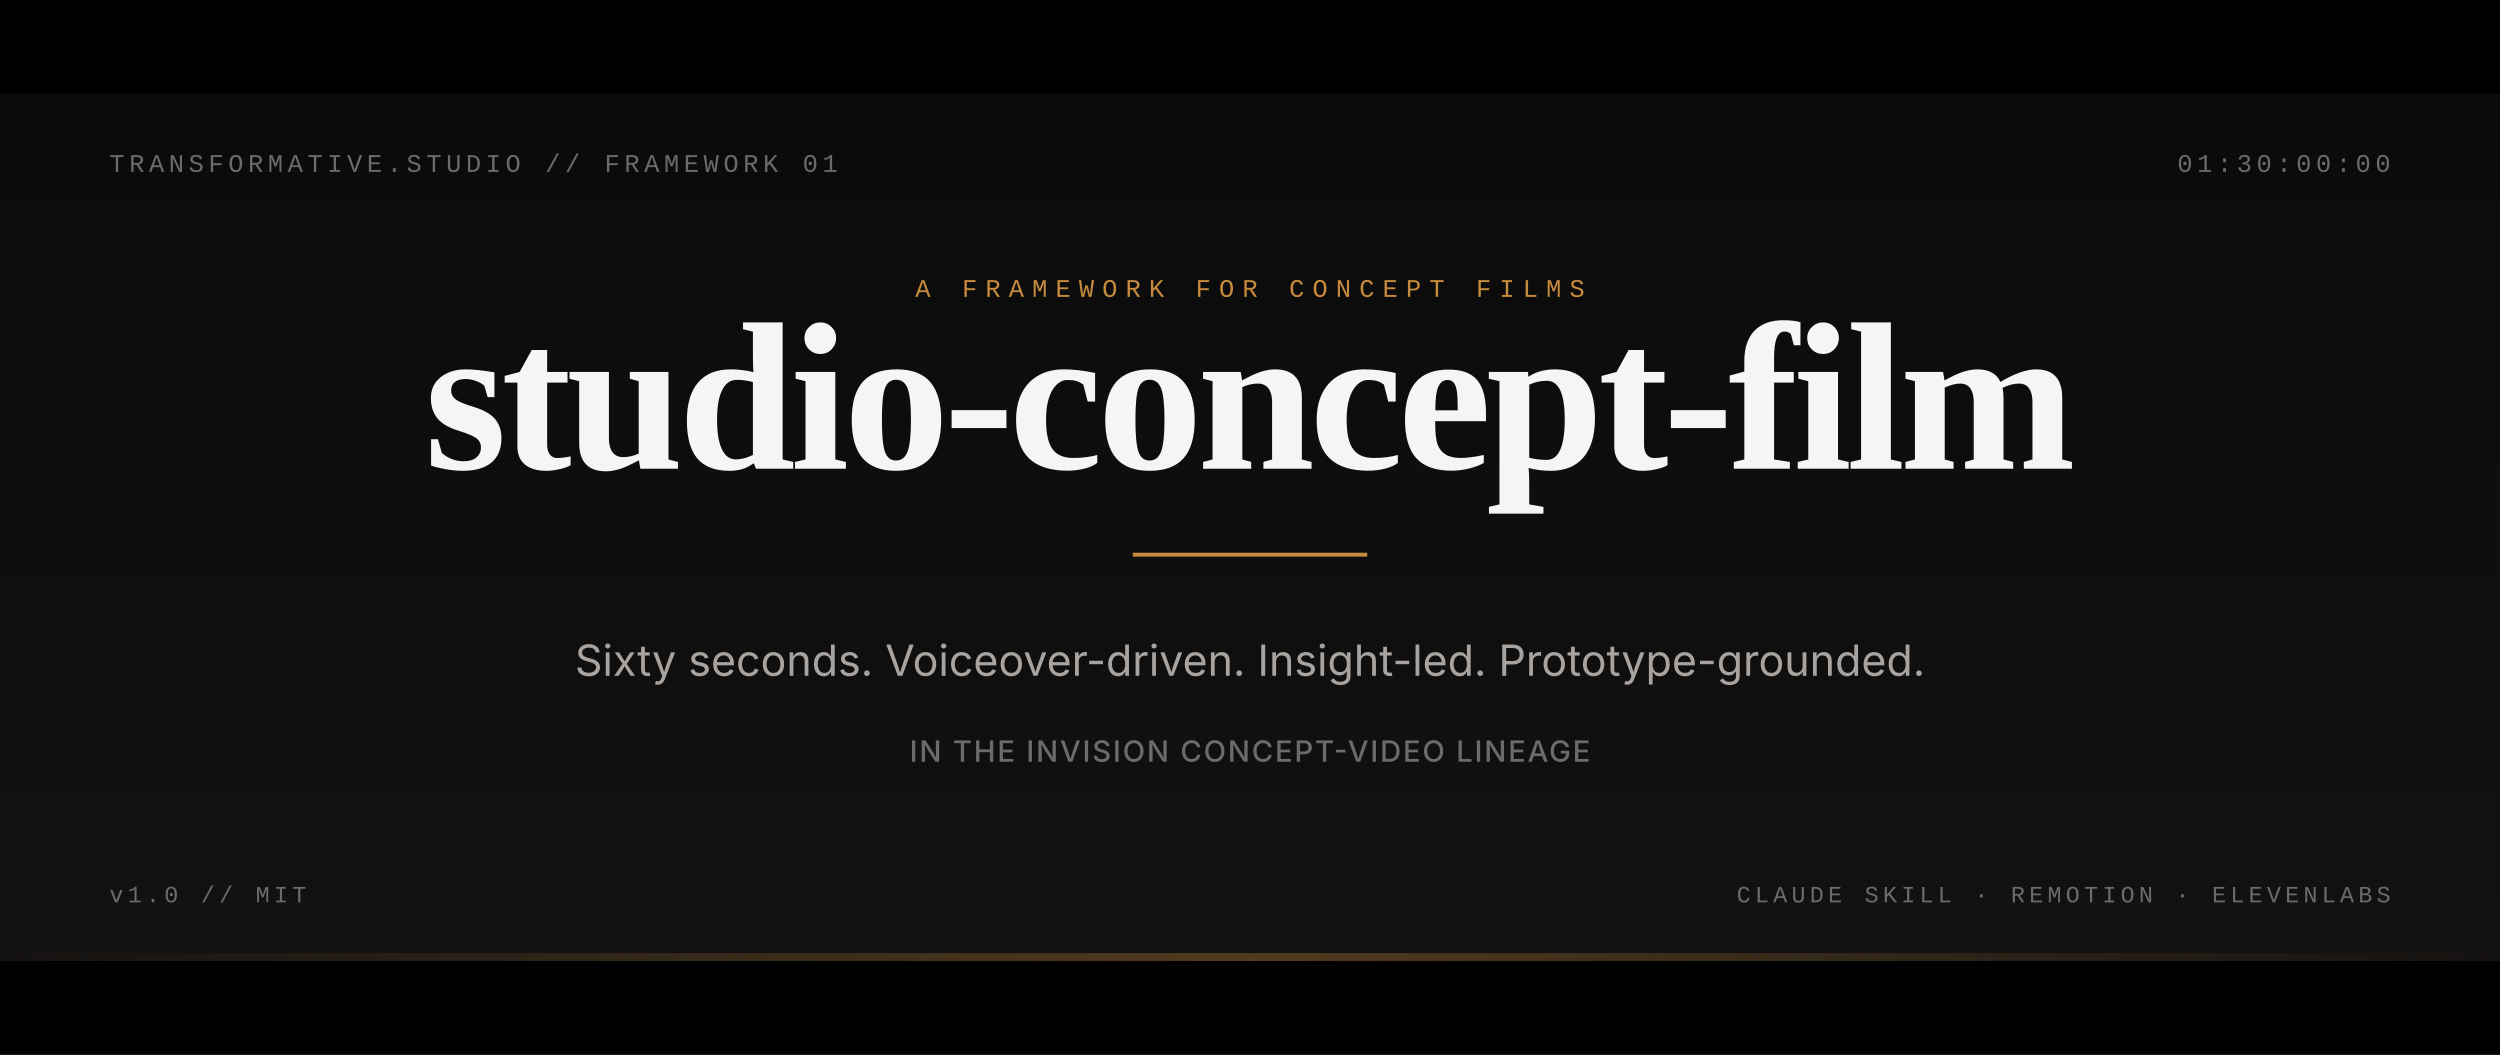
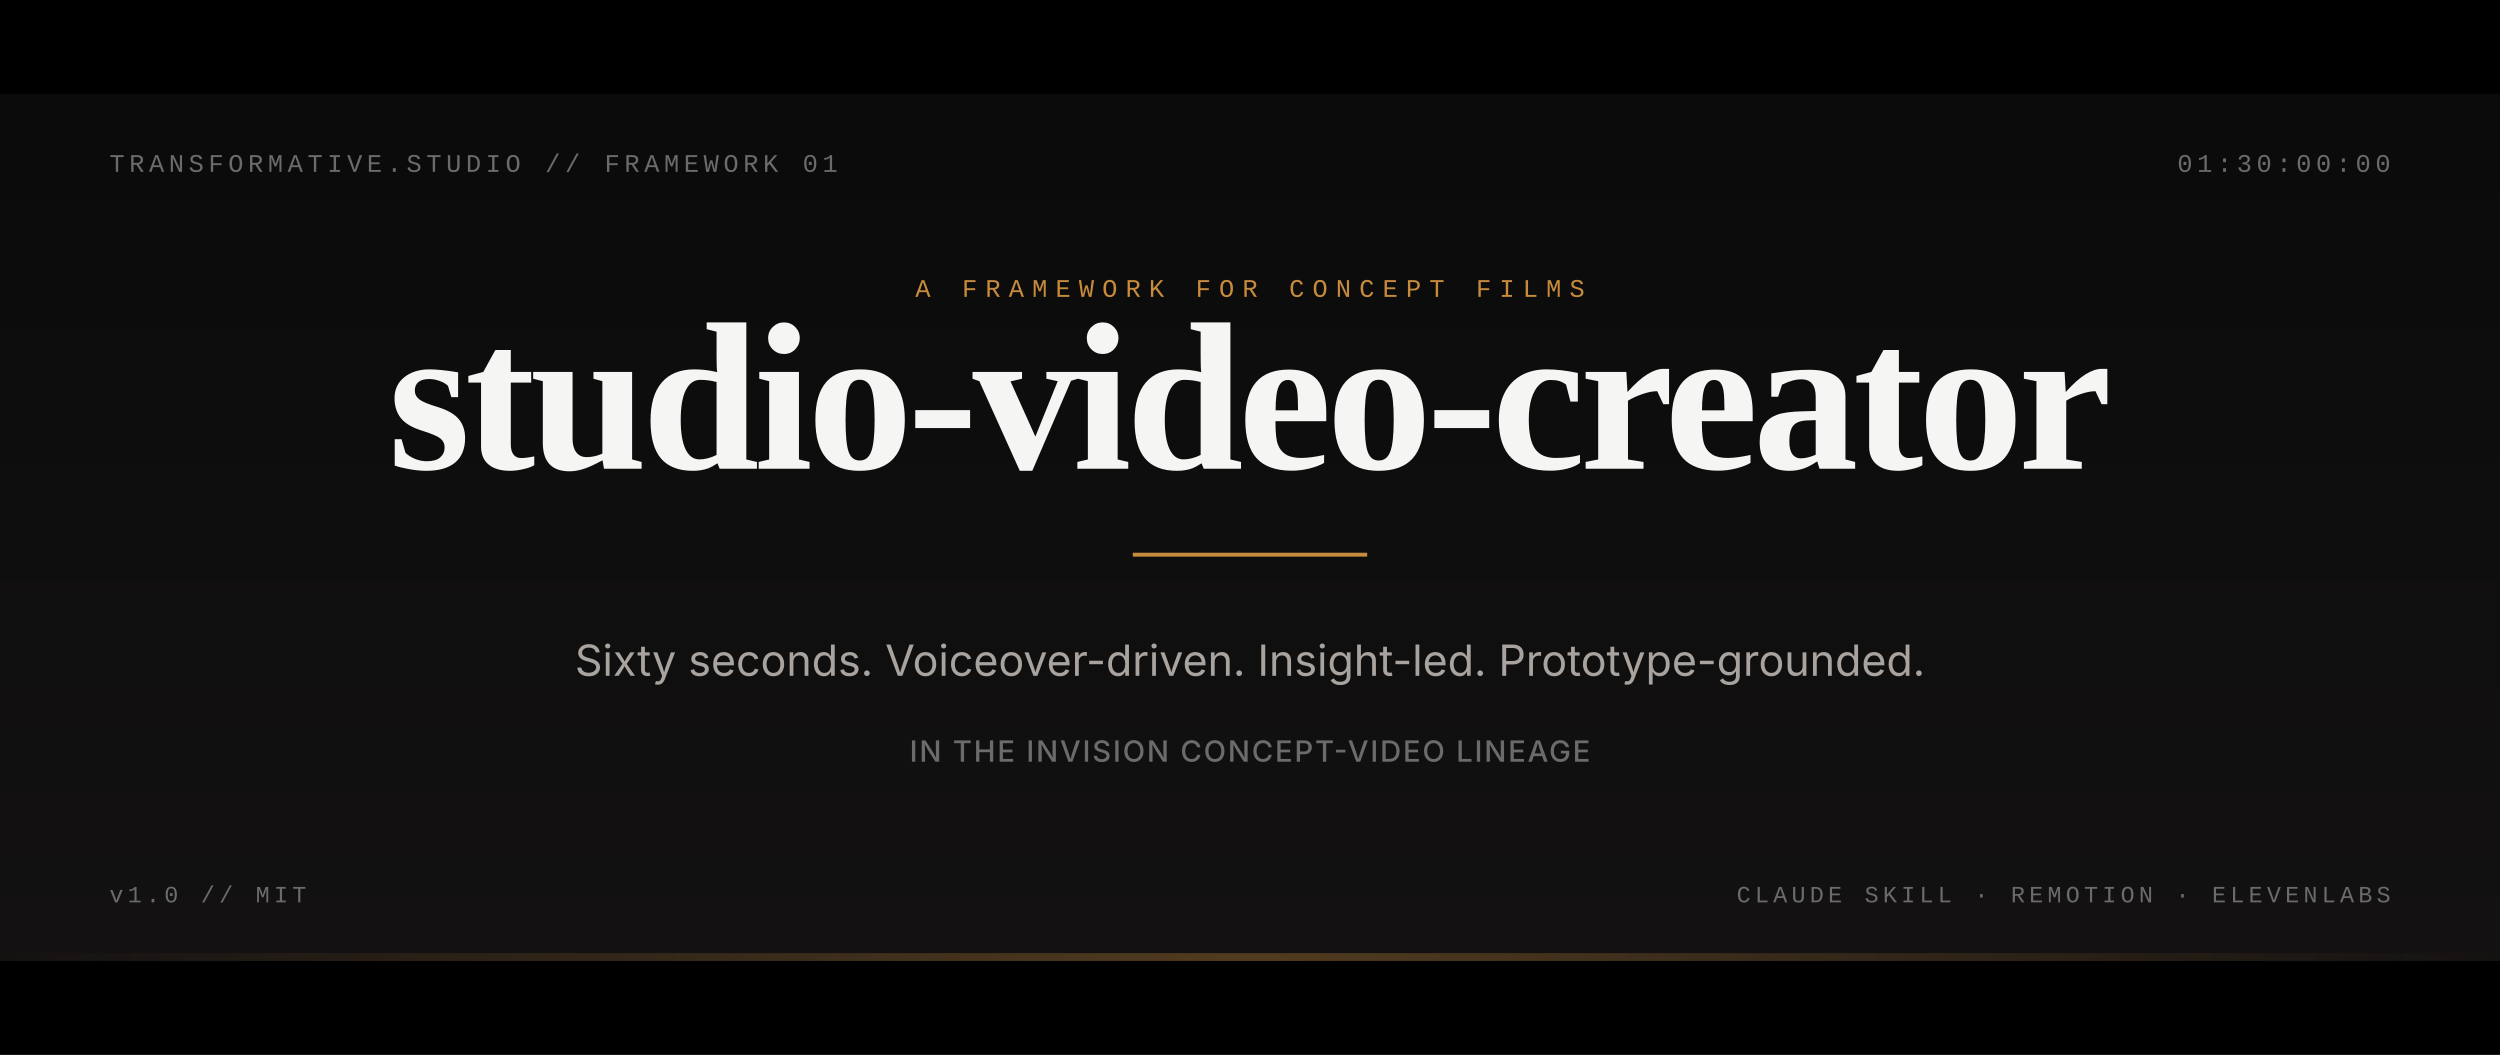
- <svg xmlns="http://www.w3.org/2000/svg" viewBox="0 0 1280 540" width="1280" height="540" role="img" aria-label="studio-concept-film hero">
+ <svg xmlns="http://www.w3.org/2000/svg" viewBox="0 0 1280 540" width="1280" height="540" role="img" aria-label="studio-video-creator hero">
  <defs>
    <linearGradient id="bg-gradient" x1="0" y1="0" x2="0" y2="1">
      <stop offset="0%" stop-color="#0A0A0A" />
      <stop offset="100%" stop-color="#141212" />
    </linearGradient>
    <linearGradient id="accent-glow" x1="0" y1="0" x2="1" y2="0">
      <stop offset="0%" stop-color="#C68B3C" stop-opacity="0" />
      <stop offset="50%" stop-color="#C68B3C" stop-opacity="0.35" />
      <stop offset="100%" stop-color="#C68B3C" stop-opacity="0" />
    </linearGradient>
    <filter id="grain" x="0" y="0">
      <feTurbulence type="fractalNoise" baseFrequency="0.9" numOctaves="2" seed="3" />
      <feColorMatrix values="0 0 0 0 1  0 0 0 0 1  0 0 0 0 1  0 0 0 0.04 0" />
      <feComposite in2="SourceGraphic" operator="in" />
    </filter>
  </defs>
  <rect width="1280" height="540" fill="url(#bg-gradient)" />
  <rect width="1280" height="540" fill="white" opacity="0.02" filter="url(#grain)" />
  <rect x="0" y="0" width="1280" height="48" fill="#000000" />
  <rect x="0" y="492" width="1280" height="48" fill="#000000" />
  <g transform="translate(56, 88)">
    <text font-family="ui-monospace, 'JetBrains Mono', 'Courier New', monospace" font-size="13" letter-spacing="0.18em" fill="#6B6B6B">
      TRANSFORMATIVE.STUDIO   //   FRAMEWORK 01
    </text>
  </g>
  <g transform="translate(1224, 88)" text-anchor="end">
    <text font-family="ui-monospace, 'JetBrains Mono', 'Courier New', monospace" font-size="13" letter-spacing="0.18em" fill="#6B6B6B">
      01:30:00:00
    </text>
  </g>
  <g transform="translate(640, 270)" text-anchor="middle">
    <text y="-118" font-family="ui-monospace, 'JetBrains Mono', 'Courier New', monospace" font-size="13" letter-spacing="0.32em" fill="#C68B3C">
      A FRAMEWORK FOR CONCEPT FILMS
    </text>
    <text y="-30" font-family="'GT Sectra Display', 'Tiempos Headline', Georgia, 'Times New Roman', serif" font-weight="700" font-size="108" letter-spacing="-0.025em" fill="#F5F5F4">
-       studio-concept-film
+       studio-video-creator
    </text>
    <line x1="-60" y1="14" x2="60" y2="14" stroke="#C68B3C" stroke-width="2" />
    <text y="76" font-family="'Inter', 'Söhne', system-ui, sans-serif" font-weight="400" font-size="22" letter-spacing="0" fill="#A8A39E">
      Sixty seconds. Voiceover-driven. Insight-led. Prototype-grounded.
    </text>
    <text y="120" font-family="'Inter', 'Söhne', system-ui, sans-serif" font-weight="500" font-size="15" letter-spacing="0.06em" fill="#6B6B6B">
      IN THE INVISION CONCEPT-VIDEO LINEAGE
    </text>
  </g>
  <g transform="translate(56, 462)">
    <text font-family="ui-monospace, 'JetBrains Mono', 'Courier New', monospace" font-size="12" letter-spacing="0.18em" fill="#6B6B6B">
      v1.0   //   MIT
    </text>
  </g>
  <g transform="translate(1224, 462)" text-anchor="end">
    <text font-family="ui-monospace, 'JetBrains Mono', 'Courier New', monospace" font-size="12" letter-spacing="0.18em" fill="#6B6B6B">
      CLAUDE SKILL · REMOTION · ELEVENLABS
    </text>
  </g>
  <rect x="0" y="488" width="1280" height="4" fill="url(#accent-glow)" />
</svg>
